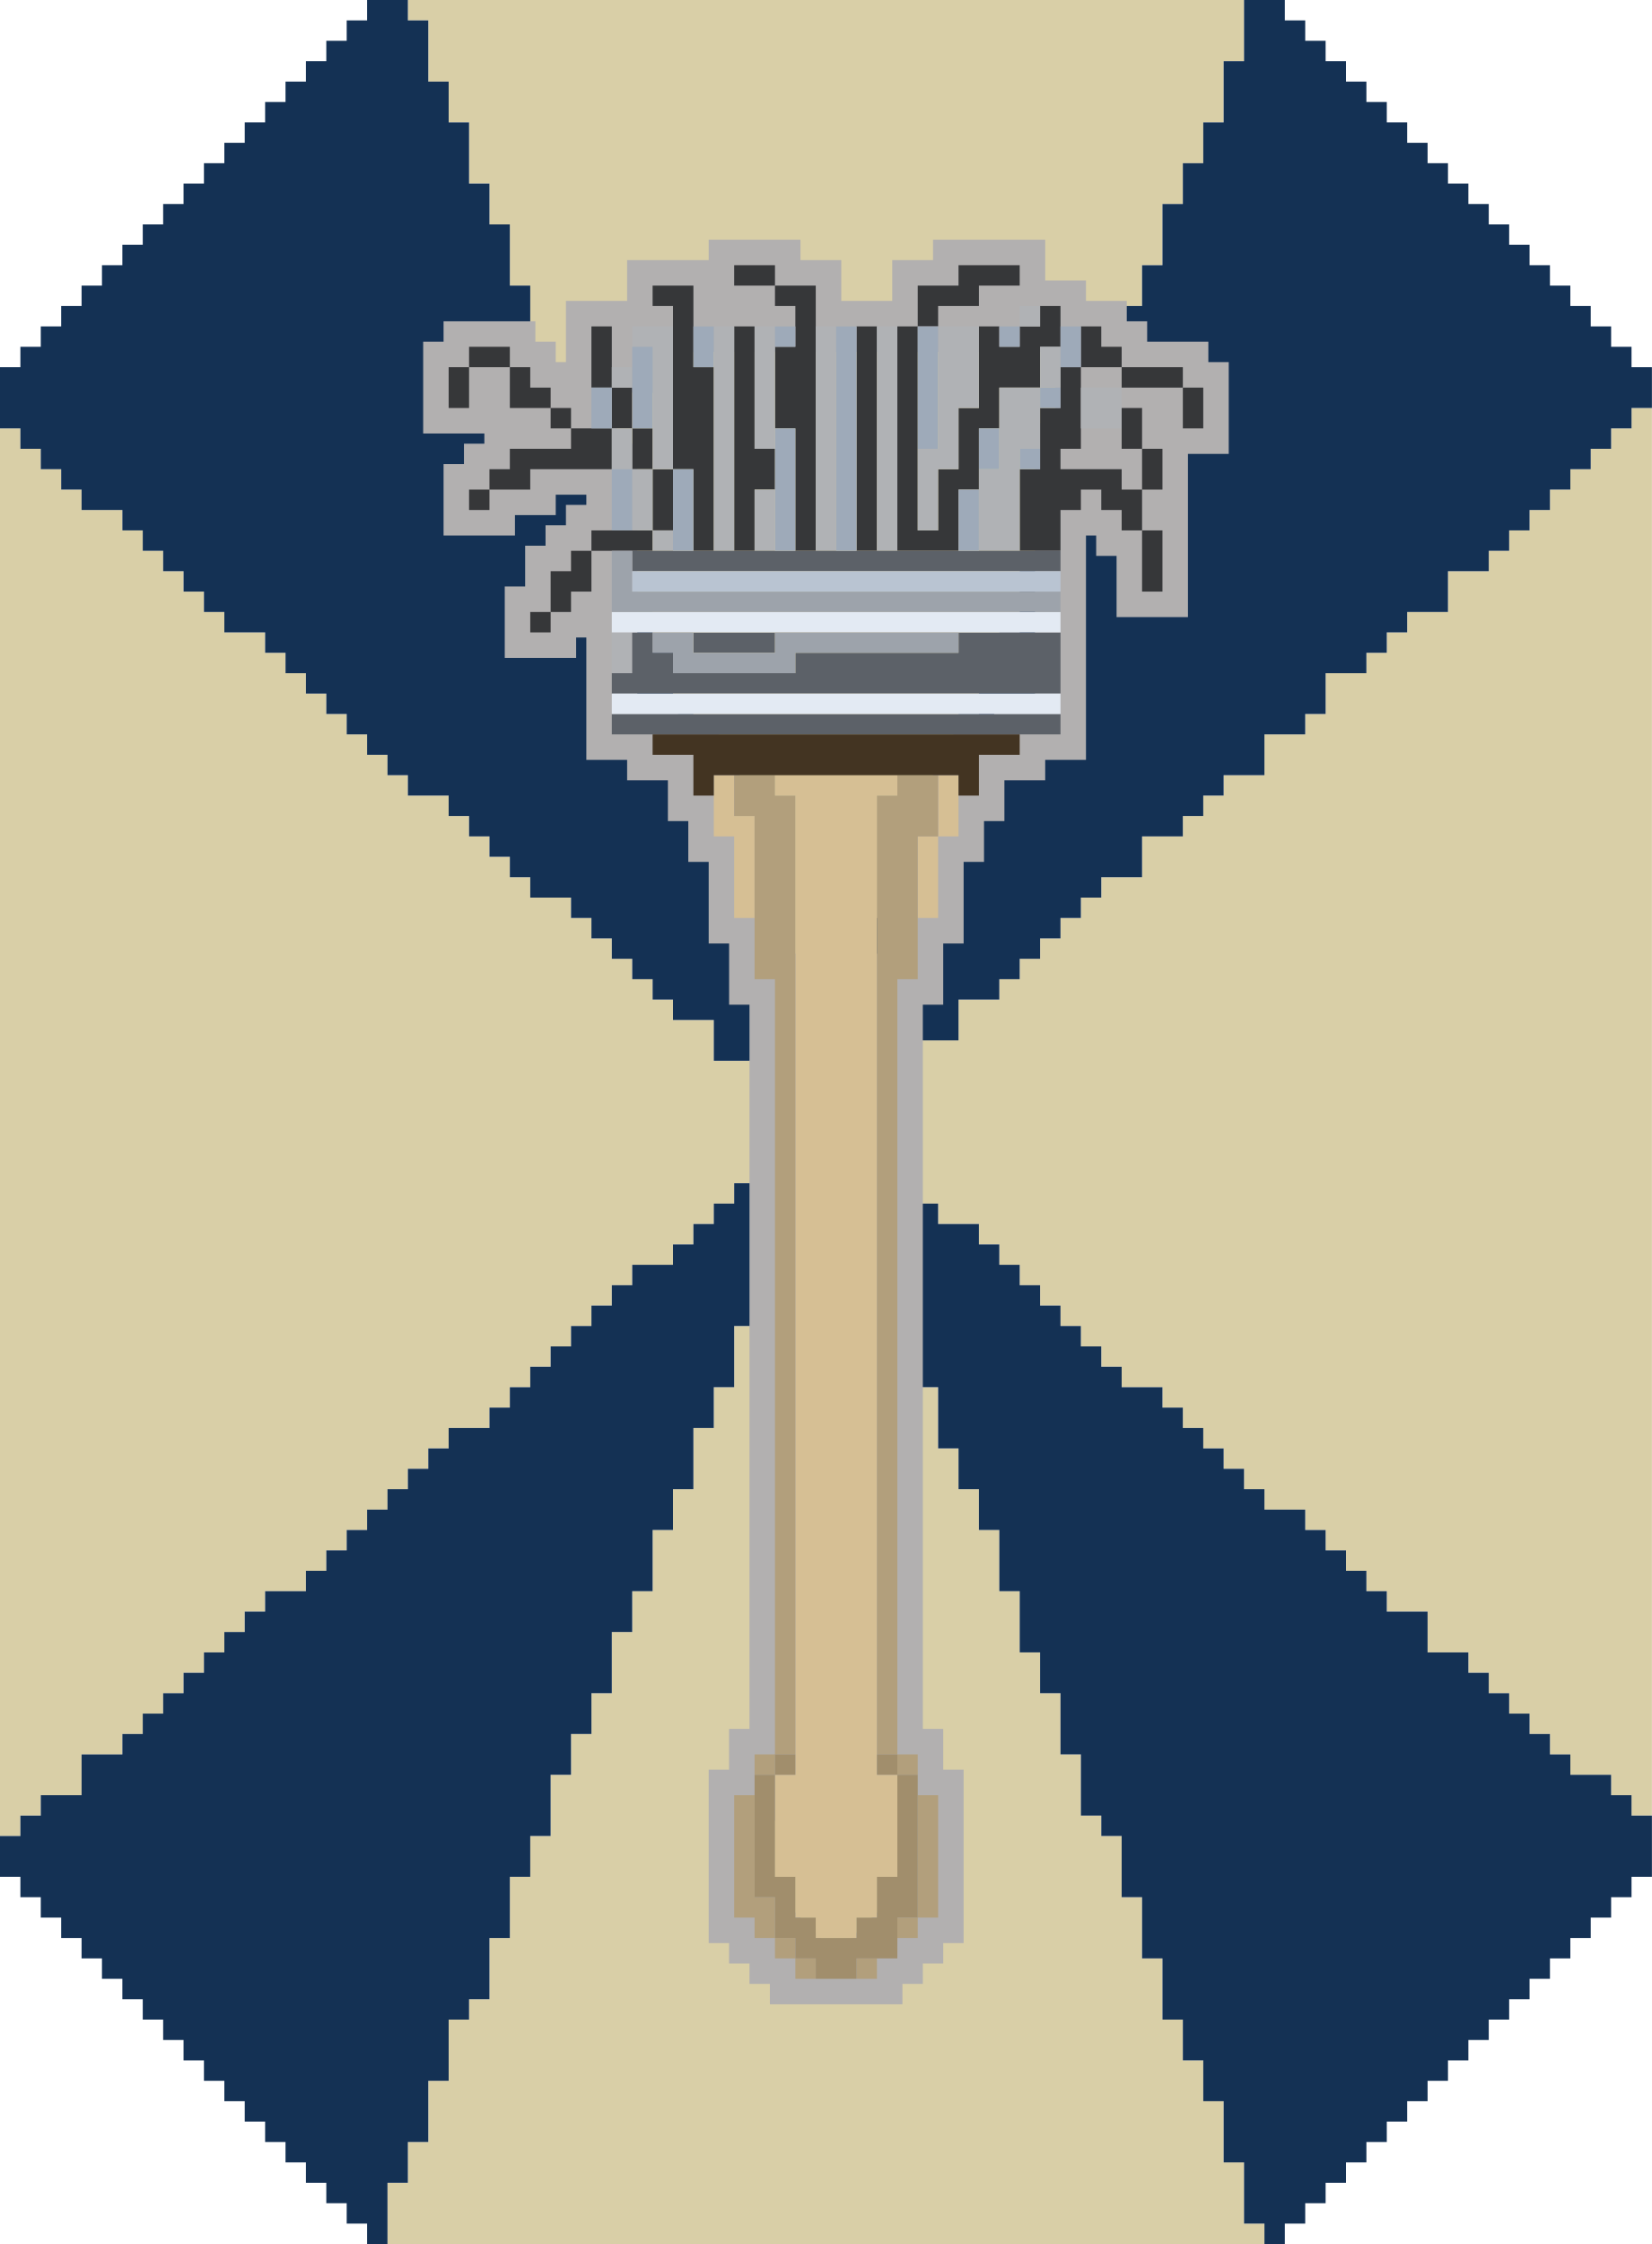
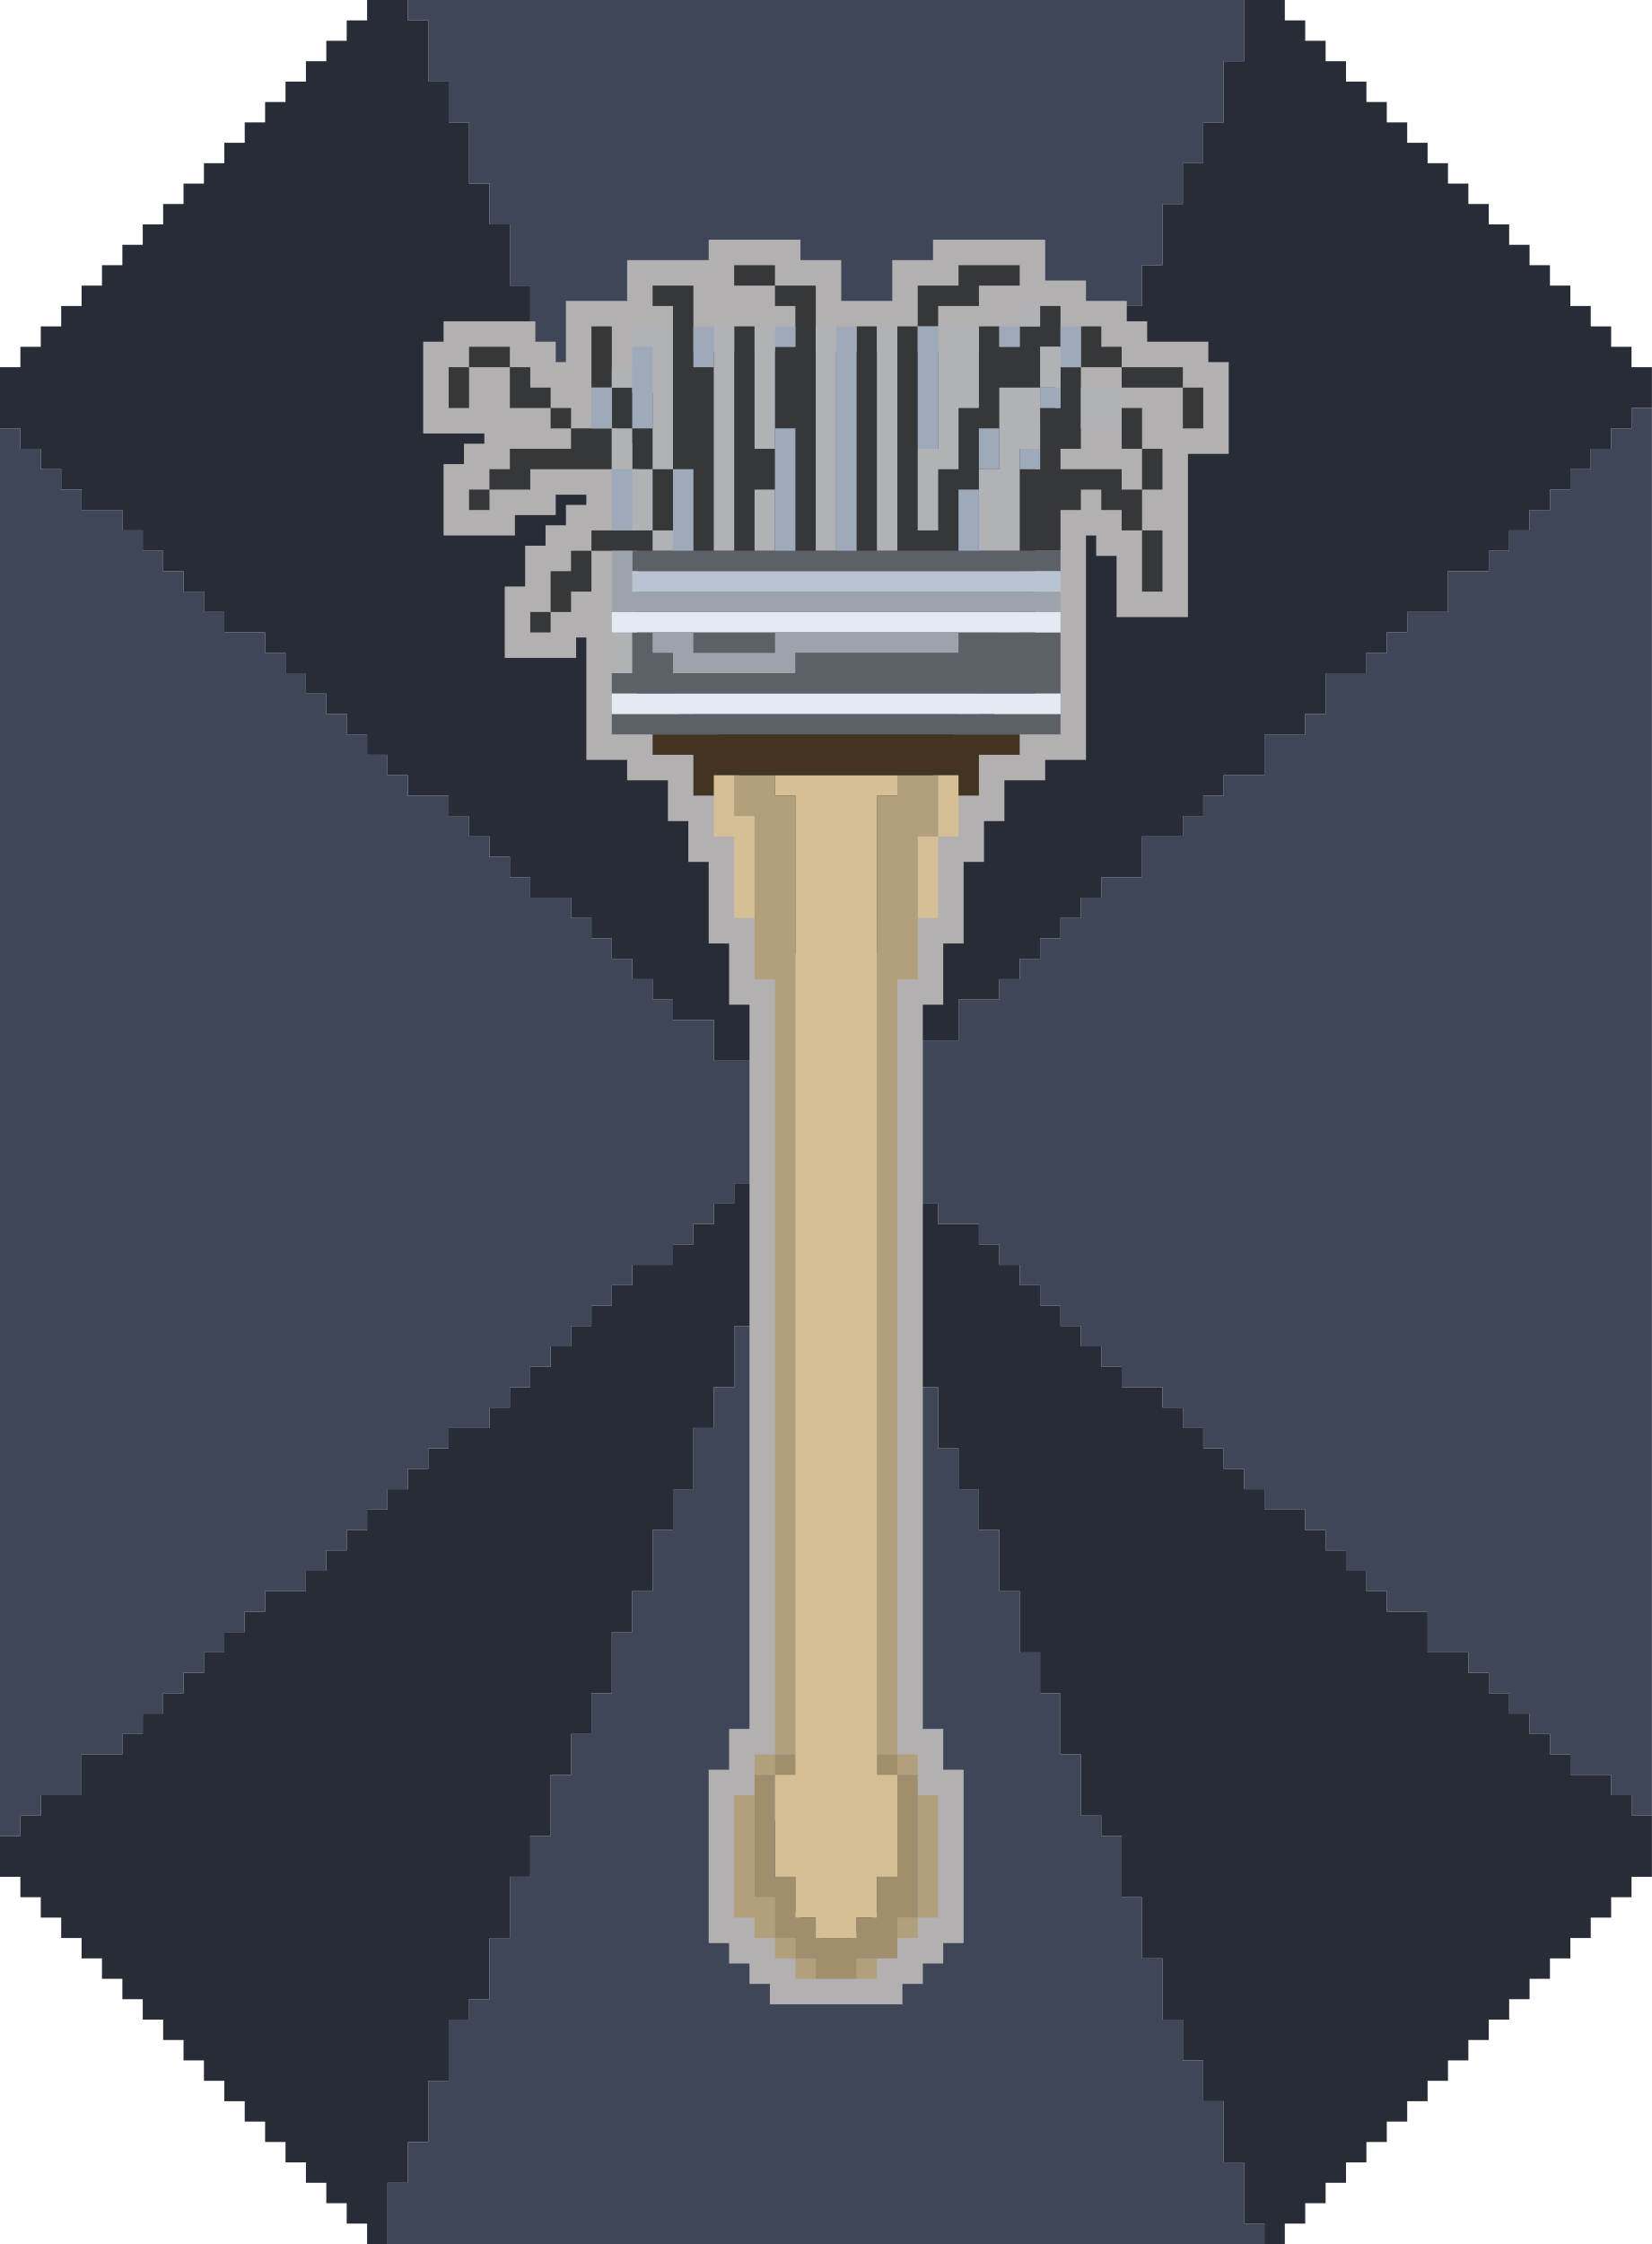
<svg xmlns="http://www.w3.org/2000/svg" preserveAspectRatio="none" overflow="visible" style="display: block;" width="81" height="110" viewBox="0 0 81 110" fill="none">
  <g id="GÃMÃÅ_VERNÄ°K">
    <g id="Group 307">
-       <path id="color_c5e0eb_1" fill-rule="evenodd" clip-rule="evenodd" d="M20 0H61V3H60V6H59V8H58V10H57V13H56V15H55V18H54V21H53V23H52V25H51V28H50V31H49V33H48V35H47V38H46V40H45V43H44V45H43V47H42V50H41V52H40V50H39V47H38V45H37V42H36V39H35V37H34V35H33V32H32V30H31V27H30V24H29V21H28V20H27V17H26V14H25V11H24V9H23V6H22V4H21V1H20V0ZM80 20H81V89H80V88H79V87H77V86H76V85H75V84H74V83H73V82H72V81H70V79H68V78H67V77H66V76H65V75H64V74H62V73H61V72H60V71H59V70H58V69H57V68H55V67H54V66H53V65H52V64H51V63H50V62H49V61H48V60H46V59H45V58H44V57H43V56H42V54H43V53H44V52H45V51H47V49H49V48H50V47H51V46H52V45H53V44H54V43H56V41H58V40H59V39H60V38H62V36H64V35H65V33H67V32H68V31H69V30H71V28H73V27H74V26H75V25H76V24H77V23H78V22H79V21H80V20ZM0 21H1V22H2V23H3V24H4V25H6V26H7V27H8V28H9V29H10V30H11V31H13V32H14V33H15V34H16V35H17V36H18V37H19V38H20V39H22V40H23V41H24V42H25V43H26V44H28V45H29V46H30V47H31V48H32V49H33V50H35V52H37V53H38V54H39V56H38V57H37V58H36V59H35V60H34V61H33V62H31V63H30V64H29V65H28V66H27V67H26V68H25V69H24V70H22V71H21V72H20V73H19V74H18V75H17V76H16V77H15V78H13V79H12V80H11V81H10V82H9V83H8V84H7V85H6V86H4V88H2V89H1V90H0V22V21ZM40 56H41V58H42V61H43V62H44V65H45V68H46V71H47V73H48V75H49V78H50V81H51V83H52V86H53V89H54V90H55V93H56V96H57V99H58V101H59V103H60V106H61V109H62V110H19V107H20V105H21V102H22V99H23V98H24V95H25V92H26V90H27V87H28V85H29V83H30V80H31V78H32V75H33V73H34V70H35V68H36V65H37V62H38V60H39V58H40V57V56Z" fill="#D9CFA7" />
-       <path id="color_ffffff_1" fill-rule="evenodd" clip-rule="evenodd" d="M18 0H20V1H21V4H22V6H23V9H24V11H25V14H26V17H27V20H28V21H29V24H30V27H31V30H32V32H33V35H34V37H35V39H36V42H37V45H38V47H39V50H40V52H41V50H42V47H43V45H44V43H45V40H46V38H47V35H48V33H49V31H50V28H51V25H52V23H53V21H54V18H55V15H56V13H57V10H58V8H59V6H60V3H61V0H63V1H64V2H65V3H66V4H67V5H68V6H69V7H70V8H71V9H72V10H73V11H74V12H75V13H76V14H77V15H78V16H79V17H80V18H81V20H80V21H79V22H78V23H77V24H76V25H75V26H74V27H73V28H71V30H69V31H68V32H67V33H65V35H64V36H62V38H60V39H59V40H58V41H56V43H54V44H53V45H52V46H51V47H50V48H49V49H47V51H45V52H44V53H43V54H42V56H43V57H44V58H45V59H46V60H48V61H49V62H50V63H51V64H52V65H53V66H54V67H55V68H57V69H58V70H59V71H60V72H61V73H62V74H64V75H65V76H66V77H67V78H68V79H70V81H72V82H73V83H74V84H75V85H76V86H77V87H79V88H80V89H81V92H80V93H79V94H78V95H77V96H76V97H75V98H74V99H73V100H72V101H71V102H70V103H69V104H68V105H67V106H66V107H65V108H64V109H63V110H62V109H61V106H60V103H59V101H58V99H57V96H56V93H55V90H54V89H53V86H52V83H51V81H50V78H49V75H48V73H47V71H46V68H45V65H44V62H43V61H42V58H41V56H40V58H39V60H38V62H37V65H36V68H35V70H34V73H33V75H32V78H31V80H30V83H29V85H28V87H27V90H26V92H25V95H24V98H23V99H22V102H21V105H20V107H19V110H18V109H17V108H16V107H15V106H14V105H13V104H12V103H11V102H10V101H9V100H8V99H7V98H6V97H5V96H4V95H3V94H2V93H1V92H0V90H1V89H2V88H4V86H6V85H7V84H8V83H9V82H10V81H11V80H12V79H13V78H15V77H16V76H17V75H18V74H19V73H20V72H21V71H22V70H24V69H25V68H26V67H27V66H28V65H29V64H30V63H31V62H33V61H34V60H35V59H36V58H37V57H38V56H39V54H38V53H37V52H35V50H33V49H32V48H31V47H30V46H29V45H28V44H26V43H25V42H24V41H23V40H22V39H20V38H19V37H18V36H17V35H16V34H15V33H14V32H13V31H11V30H10V29H9V28H8V27H7V26H6V25H4V24H3V23H2V22H1V21H0V18H1V17H2V16H3V15H4V14H5V13H6V12H7V11H8V10H9V9H10V8H11V7H12V6H13V5H14V4H15V3H16V2H17V1H18V0Z" fill="#143154" />
+       <path id="color_c5e0eb_1" fill-rule="evenodd" clip-rule="evenodd" d="M20 0H61V3H60V6H59V8H58V10H57V13H56V15H55V18H54V21H53V23H52V25H51V28H50V31H49V33H48V35H47V38H46V40H45V43H44V45H43V47H42V50H41V52H40V50H39V47H38V45H37V42H36V39H35V37H34V35H33V32H32V30H31V27H30V24H29V21H28V20H27V17H26V14H25V11H24V9H23V6H22V4H21V1H20V0ZM80 20H81V89H80V88H79V87H77V86H76V85H75V84H74V83H73V82H72V81H70V79H68V78H67V77H66V76H65V75H64V74H62V73H61V72H60V71H59V70H58V69H57V68H55V67H54V66H53V65H52V64H51V63H50V62H49V61H48V60H46V59H45V58H44V57H43V56H42V54H43V53H44V52H45V51H47V49H49V48H50V47H51V46H52V45H53V44H54V43H56V41H58V40H59V39H60V38H62V36H64V35H65V33H67V32H68V31H69V30H71V28H73V27H74V26H75V25H76V24H77V23H78V22H79V21H80V20ZM0 21H1V22H2V23H3V24H4V25H6V26H7V27H8V28H9V29H10V30H11V31H13V32H14V33H15V34H16V35H17V36H18V37H19V38H20V39H22V40H23V41H24V42H25V43H26V44H28V45H29V46H30V47H31V48H32V49H33V50H35V52H37V53H38V54H39V56H38V57H37V58H36V59H35V60H34V61H33V62H31V63H30V64H29V65H28V66H27V67H26V68H25V69H24V70H22V71H21V72H20V73H19V74H18V75H17V76H16V77H15V78H13V79H12V80H11V81H10V82H9V83H8V84H7V85H6V86H4V88H2V89H1V90H0V22V21ZM40 56H41V58H42V61H43V62H44V65H45V68H46V71H47V73H48V75H49V78H50V81H51V83H52V86H53V89H54V90H55V93H56V96H57V99H58V101H59V103H60V106H61V109H62V110H19V107H20V105H21V102H22V99H23V98H24V95H25V92H26V90H27V87H28V85H29V83H30V80H31V78H32V75H33V73H34V70H35V68H36V65H37V62H38V60H39V58H40V57V56Z" fill="#3F4657" />
+       <path id="color_ffffff_1" fill-rule="evenodd" clip-rule="evenodd" d="M18 0H20V1H21V4H22V6H23V9H24V11H25V14H26V17H27V20H28V21H29V24H30V27H31V30H32V32H33V35H34V37H35V39H36V42H37V45H38V47H39V50H40V52H41V50H42V47H43V45H44V43H45V40H46V38H47V35H48V33H49V31H50V28H51V25H52V23H53V21H54V18H55V15H56V13H57V10H58V8H59V6H60V3H61V0H63V1H64V2H65V3H66V4H67V5H68V6H69V7H70V8H71V9H72V10H73V11H74V12H75V13H76V14H77V15H78V16H79V17H80V18H81V20H80V21H79V22H78V23H77V24H76V25H75V26H74V27H73V28H71V30H69V31H68V32H67V33H65V35H64V36H62V38H60V39H59V40H58V41H56V43H54V44H53V45H52V46H51V47H50V48H49V49H47V51H45V52H44V53H43V54H42V56H43V57H44V58H45V59H46V60H48V61H49V62H50V63H51V64H52V65H53V66H54V67H55V68H57V69H58V70H59V71H60V72H61V73H62V74H64V75H65V76H66V77H67V78H68V79H70V81H72V82H73V83H74V84H75V85H76V86H77V87H79V88H80V89H81V92H80V93H79V94H78V95H77V96H76V97H75V98H74V99H73V100H72V101H71V102H70V103H69V104H68V105H67V106H66V107H65V108H64V109H63V110H62V109H61V106H60V103H59V101H58V99H57V96H56V93H55V90H54V89H53V86H52V83H51V81H50V78H49V75H48V73H47V71H46V68H45V65H44V62H43V61H42V58H41V56H40V58H39V60H38V62H37V65H36V68H35V70H34V73H33V75H32V78H31V80H30V83H29V85H28V87H27V90H26V92H25V95H24V98H23V99H22V102H21V105H20V107H19V110H18V109H17V108H16V107H15V106H14V105H13V104H12V103H11V102H10V101H9V100H8V99H7V98H6V97H5V96H4V95H3V94H2V93H1V92H0V90H1V89H2V88H4V86H6V85H7V84H8V83H9V82H10V81H11V80H12V79H13V78H15V77H16V76H17V75H18V74H19V73H20V72H21V71H22V70H24V69H25V68H26V67H27V66H28V65H29V64H30V63H31V62H33V61H34V60H35V59H36V58H37V57H38V56H39V54H38V53H37V52H35V50H33V49H32V48H31V47H30V46H29V45H28V44H26V43H25V42H24V41H23V40H22V39H20V38H19V37H18V36H17V35H16V34H15V33H14V32H13V31H11V30H10V29H9V28H8V27H7V26H6V25H4V24H3V23H2V22H1V21H0V18H1V17H2V16H3V15H4V14H5V13H6V12H7V11H8V10H9V9H10V8H11V7H12V6H13V5H14V4H15V3H16V2H17V1H18V0Z" fill="#282C37" />
    </g>
    <path id="Union" d="M50 14V15.25H51.25V14H50ZM48 14V12.75H46.75V14H48ZM48 15V16.25H49.25V15H48ZM46 15V13.75H44.75V15H46ZM46 16H44.75V17.25H46V16ZM50 16V17.25H51.25V16H50ZM50 15V13.75H48.75V15H50ZM52 15H53.25V13.75H52V15ZM52 16H50.75V17.25H52V16ZM54 16H55.25V14.75H54V16ZM54 17H52.75V18.25H54V17ZM55 17H56.25V15.75H55V17ZM53 18V16.75H51.75V18H53ZM53 19H51.75V20.25H53V19ZM55 20H53.75V21.25H55V20ZM56 20H57.25V18.75H56V20ZM55 22H53.75V23.25H55V22ZM55 21H56.25V19.75H55V21ZM53 21V19.75H51.75V21H53ZM53 22V23.25H54.25V22H53ZM52 22V20.75H50.75V22H52ZM52 23H50.75V24.25H52V23ZM55 23H56.25V21.75H55V23ZM55 24H53.75V25.25H55V24ZM57 22H58.25V20.75H57V22ZM57 24V25.25H58.25V24H57ZM55 26H53.75V27.25H55V26ZM55 25H56.25V23.75H55V25ZM54 25H52.75V26.25H54V25ZM54 24H55.25V22.75H54V24ZM53 24V22.75H51.75V24H53ZM53 25V26.25H54.25V25H53ZM52 25V23.75H50.75V25H52ZM52 36V37.25H53.25V36H52ZM50 36V34.75H48.75V36H50ZM50 37V38.25H51.25V37H50ZM48 37V35.75H46.75V37H48ZM48 39V40.25H49.25V39H48ZM47 39V37.75H45.75V39H47ZM47 41V42.25H48.25V41H47ZM46 41V39.75H44.75V41H46ZM46 45V46.25H47.25V45H46ZM45 45V43.75H43.75V45H45ZM45 48V49.25H46.25V48H45ZM44 48V46.75H42.75V48H44ZM44 86H42.75V87.25H44V86ZM45 86H46.25V84.75H45V86ZM45 88H43.75V89.25H45V88ZM46 88H47.25V86.75H46V88ZM46 94V95.25H47.25V94H46ZM45 94V92.75H43.75V94H45ZM45 95V96.25H46.25V95H45ZM44 95V93.75H42.75V95H44ZM44 96V97.25H45.25V96H44ZM43 96V94.75H41.75V96H43ZM43 97V98.25H44.25V97H43ZM39 97H37.75V98.25H39V97ZM39 96H40.25V94.75H39V96ZM38 96H36.75V97.25H38V96ZM38 95H39.25V93.75H38V95ZM37 95H35.75V96.25H37V95ZM37 94H38.25V92.75H37V94ZM36 94H34.75V95.25H36V94ZM36 88V86.75H34.75V88H36ZM37 88V89.25H38.25V88H37ZM37 86V84.75H35.75V86H37ZM38 86V87.25H39.25V86H38ZM38 48H39.25V46.75H38V48ZM37 48H35.75V49.25H37V48ZM37 45H38.25V43.75H37V45ZM36 45H34.75V46.25H36V45ZM36 41H37.25V39.75H36V41ZM35 41H33.75V42.25H35V41ZM35 39H36.25V37.75H35V39ZM34 39H32.75V40.25H34V39ZM34 37H35.25V35.75H34V37ZM32 37H30.75V38.25H32V37ZM32 36H33.25V34.75H32V36ZM30 36H28.75V37.25H30V36ZM30 27H31.25V25.75H30V27ZM29 26V24.75H27.75V26H29ZM30 26V27.25H31.25V26H30ZM30 23H31.25V21.75H30V23ZM26 23V21.75H24.75V23H26ZM26 24V25.25H27.25V24H26ZM24 23V21.75H22.75V23H24ZM25 23V24.25H26.25V23H25ZM25 22V20.75H23.75V22H25ZM28 22V23.25H29.25V22H28ZM29 21V22.25H30.25V21H29ZM29 16V14.75H27.75V16H29ZM30 16H31.25V14.75H30V16ZM30 18H28.75V19.25H30V18ZM31 18V19.25H32.25V18H31ZM31 16V14.75H29.75V16H31ZM33 16V17.25H34.25V16H33ZM33 15H34.25V13.75H33V15ZM32 15H30.75V16.25H32V15ZM32 14V12.75H30.75V14H32ZM34 14H35.25V12.75H34V14ZM34 16H32.75V17.25H34V16ZM39 16V17.25H40.25V16H39ZM39 15H40.25V13.75H39V15ZM38 15H36.75V16.25H38V15ZM40 14H41.25V12.75H40V14ZM40 16H38.75V17.25H40V16ZM45 16V17.25H46.25V16H45ZM45 14V12.75H43.75V14H45ZM47 14V15.25H48.25V14H47ZM47 13V11.75H45.75V13H47ZM50 13H51.25V11.75H50V13ZM27 31V32.25H28.25V31H27ZM26 31H24.75V32.25H26V31ZM26 30V28.75H24.75V30H26ZM29 29V30.25H30.25V29H29ZM28 29V27.75H26.75V29H28ZM28 30V31.25H29.25V30H28ZM27 28V26.75H25.75V28H27ZM28 28V29.25H29.25V28H28ZM28 27V25.75H26.75V27H28ZM57 29V30.25H58.25V29H57ZM56 29H54.75V30.25H56V29ZM57 26H58.25V24.75H57V26ZM24 25V26.25H25.25V25H24ZM23 25H21.75V26.25H23V25ZM23 24V22.75H21.75V24H23ZM27 21H25.75V22.25H27V21ZM28 20H29.25V18.75H28V20ZM59 21V22.25H60.25V21H59ZM58 21H56.75V22.25H58V21ZM59 19H60.25V17.75H59V19ZM23 20V21.25H24.25V20H23ZM22 20H20.75V21.25H22V20ZM22 18V16.75H20.75V18H22ZM26 19H24.75V20.25H26V19ZM27 19H28.25V17.75H27V19ZM25 20H23.75V21.25H25V20ZM26 18H27.25V16.75H26V18ZM58 18H59.25V16.75H58V18ZM23 17V15.75H21.75V17H23ZM25 17H26.25V15.75H25V17ZM36 14H34.75V15.25H36V14ZM36 13V11.75H34.75V13H36ZM38 13H39.25V11.75H38V13ZM50 14V12.75H48V14V15.25H50V14ZM48 14H46.75V15H48H49.25V14H48ZM48 15V13.75H46V15V16.25H48V15ZM46 15H44.75V16H46H47.25V15H46ZM46 16V17.25H50V16V14.75H46V16ZM50 16H51.25V15H50H48.75V16H50ZM50 15V16.25H52V15V13.75H50V15ZM52 15H50.75V16H52H53.25V15H52ZM52 16V17.25H54V16V14.75H52V16ZM54 16H52.75V17H54H55.25V16H54ZM54 17V18.25H55V17V15.75H54V17ZM55 17H53.75V18H55H56.25V17H55ZM55 18V16.75H53V18V19.25H55V18ZM53 18H51.75V19H53H54.25V18H53ZM53 19V20.25H55V19V17.75H53V19ZM55 19H53.75V20H55H56.25V19H55ZM55 20V21.25H56V20V18.75H55V20ZM56 20H54.75V22H56H57.25V20H56ZM56 22V20.75H55V22V23.25H56V22ZM55 22H56.25V21H55H53.75V22H55ZM55 21V19.75H53V21V22.25H55V21ZM53 21H51.75V22H53H54.25V21H53ZM53 22V20.75H52V22V23.25H53V22ZM52 22H50.75V23H52H53.25V22H52ZM52 23V24.25H55V23V21.75H52V23ZM55 23H53.75V24H55H56.25V23H55ZM55 24V25.25H56V24V22.75H55V24ZM56 24H57.25V22H56H54.75V24H56ZM56 22V23.25H57V22V20.75H56V22ZM57 22H55.75V24H57H58.25V22H57ZM57 24V22.75H56V24V25.25H57V24ZM56 24H54.75V26H56H57.25V24H56ZM56 26V24.75H55V26V27.25H56V26ZM55 26H56.25V25H55H53.75V26H55ZM55 25V23.75H54V25V26.25H55V25ZM54 25H55.25V24H54H52.75V25H54ZM54 24V22.75H53V24V25.25H54V24ZM53 24H51.75V25H53H54.25V24H53ZM53 25V23.75H52V25V26.25H53V25ZM52 25H50.75V36H52H53.25V25H52ZM52 36V34.75H50V36V37.25H52V36ZM50 36H48.75V37H50H51.25V36H50ZM50 37V35.75H48V37V38.25H50V37ZM48 37H46.75V39H48H49.25V37H48ZM48 39V37.75H47V39V40.25H48V39ZM47 39H45.75V41H47H48.25V39H47ZM47 41V39.75H46V41V42.25H47V41ZM46 41H44.75V45H46H47.25V41H46ZM46 45V43.75H45V45V46.25H46V45ZM45 45H43.75V48H45H46.25V45H45ZM45 48V46.75H44V48V49.25H45V48ZM44 48H42.75V86H44H45.25V48H44ZM44 86V87.25H45V86V84.75H44V86ZM45 86H43.75V88H45H46.25V86H45ZM45 88V89.25H46V88V86.75H45V88ZM46 88H44.75V94H46H47.25V88H46ZM46 94V92.75H45V94V95.25H46V94ZM45 94H43.75V95H45H46.25V94H45ZM45 95V93.75H44V95V96.25H45V95ZM44 95H42.75V96H44H45.25V95H44ZM44 96V94.75H43V96V97.25H44V96ZM43 96H41.75V97H43H44.25V96H43ZM43 97V95.75H39V97V98.25H43V97ZM39 97H40.25V96H39H37.75V97H39ZM39 96V94.75H38V96V97.25H39V96ZM38 96H39.25V95H38H36.75V96H38ZM38 95V93.75H37V95V96.25H38V95ZM37 95H38.25V94H37H35.75V95H37ZM37 94V92.75H36V94V95.25H37V94ZM36 94H37.25V88H36H34.75V94H36ZM36 88V89.25H37V88V86.75H36V88ZM37 88H38.25V86H37H35.75V88H37ZM37 86V87.25H38V86V84.75H37V86ZM38 86H39.25V48H38H36.75V86H38ZM38 48V46.75H37V48V49.25H38V48ZM37 48H38.25V45H37H35.75V48H37ZM37 45V43.75H36V45V46.25H37V45ZM36 45H37.25V41H36H34.75V45H36ZM36 41V39.75H35V41V42.25H36V41ZM35 41H36.25V39H35H33.75V41H35ZM35 39V37.75H34V39V40.25H35V39ZM34 39H35.25V37H34H32.75V39H34ZM34 37V35.75H32V37V38.25H34V37ZM32 37H33.25V36H32H30.75V37H32ZM32 36V34.75H30V36V37.25H32V36ZM30 36H31.25V27H30H28.75V36H30ZM30 27V25.75H29V27V28.25H30V27ZM29 27H30.25V26H29H27.75V27H29ZM29 26V27.25H30V26V24.75H29V26ZM30 26H31.25V23H30H28.75V26H30ZM30 23V21.75H26V23V24.25H30V23ZM26 23H24.75V24H26H27.25V23H26ZM26 24V22.75H24V24V25.25H26V24ZM24 24H25.25V23H24H22.75V24H24ZM24 23V24.25H25V23V21.75H24V23ZM25 23H26.25V22H25H23.75V23H25ZM25 22V23.25H28V22V20.75H25V22ZM28 22H29.25V21H28H26.75V22H28ZM28 21V22.25H29V21V19.75H28V21ZM29 21H30.25V16H29H27.75V21H29ZM29 16V17.25H30V16V14.75H29V16ZM30 16H28.75V18H30H31.25V16H30ZM30 18V19.25H31V18V16.75H30V18ZM31 18H32.25V16H31H29.75V18H31ZM31 16V17.25H33V16V14.75H31V16ZM33 16H34.25V15H33H31.75V16H33ZM33 15V13.75H32V15V16.25H33V15ZM32 15H33.25V14H32H30.75V15H32ZM32 14V15.25H34V14V12.75H32V14ZM34 14H32.75V16H34H35.25V14H34ZM34 16V17.25H39V16V14.75H34V16ZM39 16H40.25V15H39H37.75V16H39ZM39 15V13.75H38V15V16.25H39V15ZM38 15H39.25V14H38H36.75V15H38ZM38 14V15.25H40V14V12.75H38V14ZM40 14H38.75V16H40H41.25V14H40ZM40 16V17.25H45V16V14.75H40V16ZM45 16H46.25V14H45H43.75V16H45ZM45 14V15.25H47V14V12.75H45V14ZM47 14H48.25V13H47H45.75V14H47ZM47 13V14.25H50V13V11.75H47V13ZM50 13H48.75V14H50H51.25V13H50ZM27 31V29.75H26V31V32.25H27V31ZM26 31H27.25V30H26H24.75V31H26ZM26 30V31.25H27V30V28.75H26V30ZM27 30H25.75V31H27H28.25V30H27ZM29 29V27.75H28V29V30.25H29V29ZM28 29H26.75V30H28H29.25V29H28ZM28 30V28.75H27V30V31.25H28V30ZM27 30H28.25V28H27H25.75V30H27ZM27 28V29.25H28V28V26.75H27V28ZM28 28H29.25V27H28H26.75V28H28ZM28 27V28.25H29V27V25.75H28V27ZM29 27H27.75V29H29H30.25V27H29ZM57 29V27.75H56V29V30.25H57V29ZM56 29H57.25V26H56H54.75V29H56ZM56 26V27.25H57V26V24.75H56V26ZM57 26H55.75V29H57H58.25V26H57ZM24 25V23.75H23V25V26.25H24V25ZM23 25H24.25V24H23H21.75V25H23ZM23 24V25.25H24V24V22.75H23V24ZM24 24H22.75V25H24H25.25V24H24ZM28 21V19.75H27V21V22.25H28V21ZM27 21H28.25V20H27H25.75V21H27ZM27 20V21.25H28V20V18.75H27V20ZM28 20H26.75V21H28H29.25V20H28ZM59 21V19.75H58V21V22.25H59V21ZM58 21H59.25V19H58H56.75V21H58ZM58 19V20.25H59V19V17.75H58V19ZM59 19H57.75V21H59H60.25V19H59ZM23 20V18.75H22V20V21.25H23V20ZM22 20H23.25V18H22H20.75V20H22ZM22 18V19.25H23V18V16.75H22V18ZM23 18H21.75V20H23H24.25V18H23ZM26 19V20.25H27V19V17.75H26V19ZM27 19H25.75V20H27H28.25V19H27ZM27 20V18.75H25V20V21.25H27V20ZM25 20H26.25V18H25H23.75V20H25ZM25 18V19.25H26V18V16.75H25V18ZM26 18H24.75V19H26H27.25V18H26ZM58 19V17.75H55V19V20.25H58V19ZM55 19H56.25V18H55H53.75V19H55ZM55 18V19.25H58V18V16.75H55V18ZM58 18H56.75V19H58H59.25V18H58ZM25 18V16.75H23V18V19.25H25V18ZM23 18H24.25V17H23H21.75V18H23ZM23 17V18.25H25V17V15.75H23V17ZM25 17H23.75V18H25H26.25V17H25ZM38 14V12.75H36V14V15.25H38V14ZM36 14H37.25V13H36H34.75V14H36ZM36 13V14.25H38V13V11.75H36V13ZM38 13H36.75V14H38H39.25V13H38Z" fill="#B2B0B0" />
    <g id="GÃ¼mÃ¼Å 53">
      <path id="color_d6bf94_1" fill-rule="evenodd" clip-rule="evenodd" d="M35 38H36V40H37V45H36V41H35V39V38ZM38 38H44V39H43V87H44V92H43V94H42V95H40V94H39V92H38V87H39V39H38V38ZM46 38H47V41H46V39V38ZM45 41H46V45H45V42V41Z" fill="#D6BF94" />
      <path id="color_363739_1" fill-rule="evenodd" clip-rule="evenodd" d="M36 13H38V14H36V13ZM47 13H50V14H48V15H46V16H45V14H47V13ZM32 14H34V18H35V27H34V23H33V15H32V14ZM38 14H40V27H39V21H38V17H39V15H38V14ZM51 15H52V17H51V19H49V21H48V24H47V27H44V16H45V26H46V23H47V20H48V16H49V17H50V16H51V15ZM29 16H30V19H29V17V16ZM36 16H37V22H38V24H37V27H36V17V16ZM42 16H43V27H42V17V16ZM53 16H54V17H55V18H53V17V16ZM23 17H25V18H23V17ZM22 18H23V20H22V19V18ZM25 18H26V19H27V20H25V19V18ZM52 18H53V22H52V23H55V24H56V22H55V20H56V22H57V24H56V26H55V25H54V24H53V25H52V27H50V23H51V20H52V19V18ZM55 18H58V19H55V18ZM30 19H31V21H30V20V19ZM58 19H59V21H58V20V19ZM27 20H28V21H27V20ZM28 21H30V23H26V24H24V23H25V22H28V21ZM31 21H32V23H31V22V21ZM32 23H33V26H32V24V23ZM23 24H24V25H23V24ZM29 26H32V27H29V26ZM56 26H57V29H56V27V26ZM28 27H29V29H28V30H27V28H28V27ZM26 30H27V31H26V30Z" fill="#363739" />
      <path id="color_b29f7c_1" fill-rule="evenodd" clip-rule="evenodd" d="M36 38H38V39H39V86H38V48H37V40H36V39V38ZM44 38H46V41H45V48H44V86H43V39H44V38ZM37 86H38V87H37V86ZM44 86H45V87H44V86ZM36 88H37V93H38V95H37V94H36V89V88ZM45 88H46V94H45V89V88ZM44 94H45V95H44V94ZM38 95H39V96H38V95ZM39 96H40V97H39V96ZM42 96H43V97H42V96Z" fill="#B29F7C" />
      <path id="color_b0b2b5_1" fill-rule="evenodd" clip-rule="evenodd" d="M50 15H51V16H50V15ZM31 16H33V23H32V17H31V16ZM35 16H36V27H35V17V16ZM37 16H38V22H37V17V16ZM40 16H41V27H40V17V16ZM43 16H44V27H43V17V16ZM46 16H48V20H47V23H46V26H45V22H46V17V16ZM51 17H52V19H51V18V17ZM30 18H31V19H30V18ZM49 19H51V22H50V27H48V23H49V20V19ZM53 19H55V21H53V20V19ZM30 21H31V23H30V22V21ZM31 23H32V26H31V24V23ZM37 24H38V27H37V25V24ZM32 26H33V27H32V26ZM30 31H31V33H30V32V31Z" fill="#B0B2B5" />
      <path id="color_5c6168_1" fill-rule="evenodd" clip-rule="evenodd" d="M31 27H52V28H31V27ZM31 31H32V32H33V33H39V32H47V31H52V34H30V33H31V32V31ZM34 31H38V32H34V31ZM30 35H52V36H30V35Z" fill="#5C6168" />
      <path id="color_9eaab9_1" fill-rule="evenodd" clip-rule="evenodd" d="M34 16H35V18H34V17V16ZM38 16H39V17H38V16ZM41 16H42V27H41V17V16ZM45 16H46V22H45V17V16ZM49 16H50V17H49V16ZM52 16H53V18H52V17V16ZM31 17H32V21H31V18V17ZM29 19H30V21H29V20V19ZM51 19H52V20H51V19ZM38 21H39V27H38V22V21ZM48 21H49V23H48V22V21ZM50 22H51V23H50V22ZM30 23H31V26H30V24V23ZM33 23H34V27H33V24V23ZM47 24H48V27H47V25V24Z" fill="#9EAAB9" />
      <path id="color_e3eaf3_1" fill-rule="evenodd" clip-rule="evenodd" d="M30 30H52V31H30V30ZM30 34H52V35H30V34Z" fill="#E3EAF3" />
      <path id="color_9da3ab_1" fill-rule="evenodd" clip-rule="evenodd" d="M30 27H31V29H52V30H30V28V27ZM32 31H34V32H38V31H47V32H39V33H33V32H32V31Z" fill="#9DA3AB" />
      <path id="color_433422_1" fill-rule="evenodd" clip-rule="evenodd" d="M32 36H50V37H48V39H47V38H35V39H34V37H32V36Z" fill="#433422" />
      <path id="color_a18e6c_1" fill-rule="evenodd" clip-rule="evenodd" d="M38 86H39V87H38V86ZM43 86H44V87H43V86ZM37 87H38V92H39V94H40V95H42V94H43V92H44V87H45V94H44V96H42V97H40V96H39V95H38V93H37V88V87Z" fill="#A18E6C" />
      <path id="color_b9c4d2_1" fill-rule="evenodd" clip-rule="evenodd" d="M31 28H52V29H31V28Z" fill="#B9C4D2" />
    </g>
  </g>
</svg>
